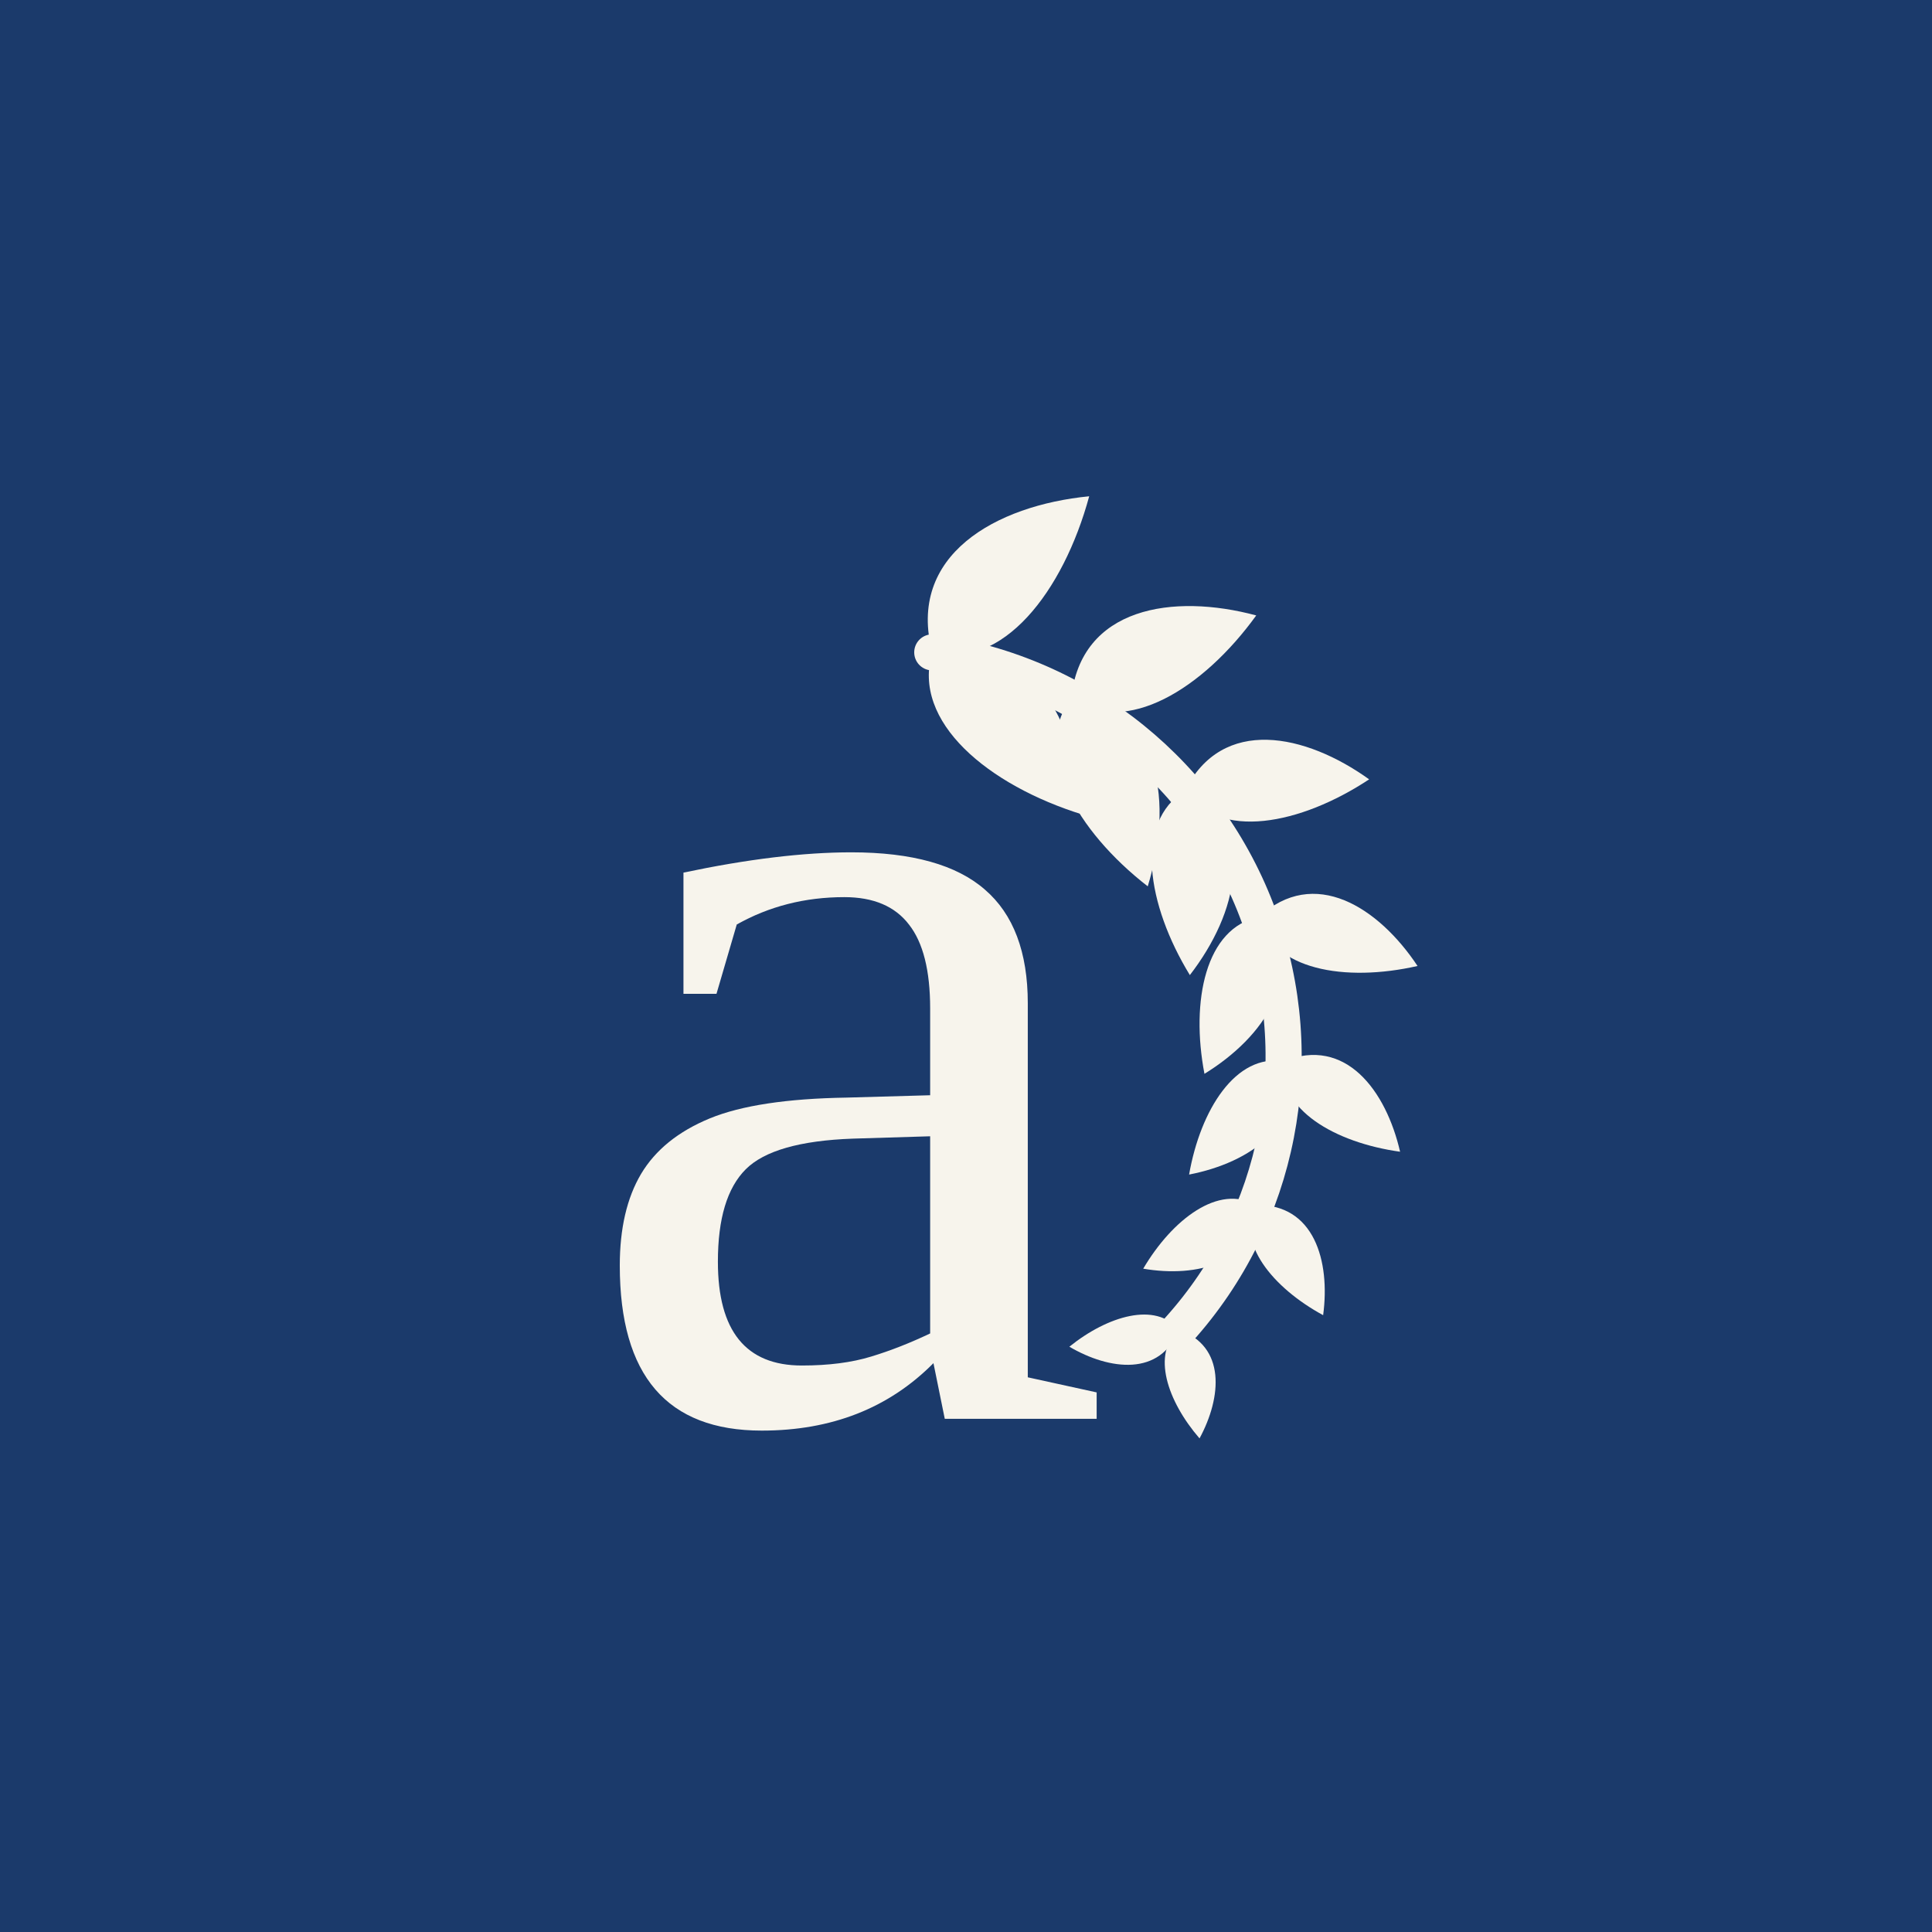
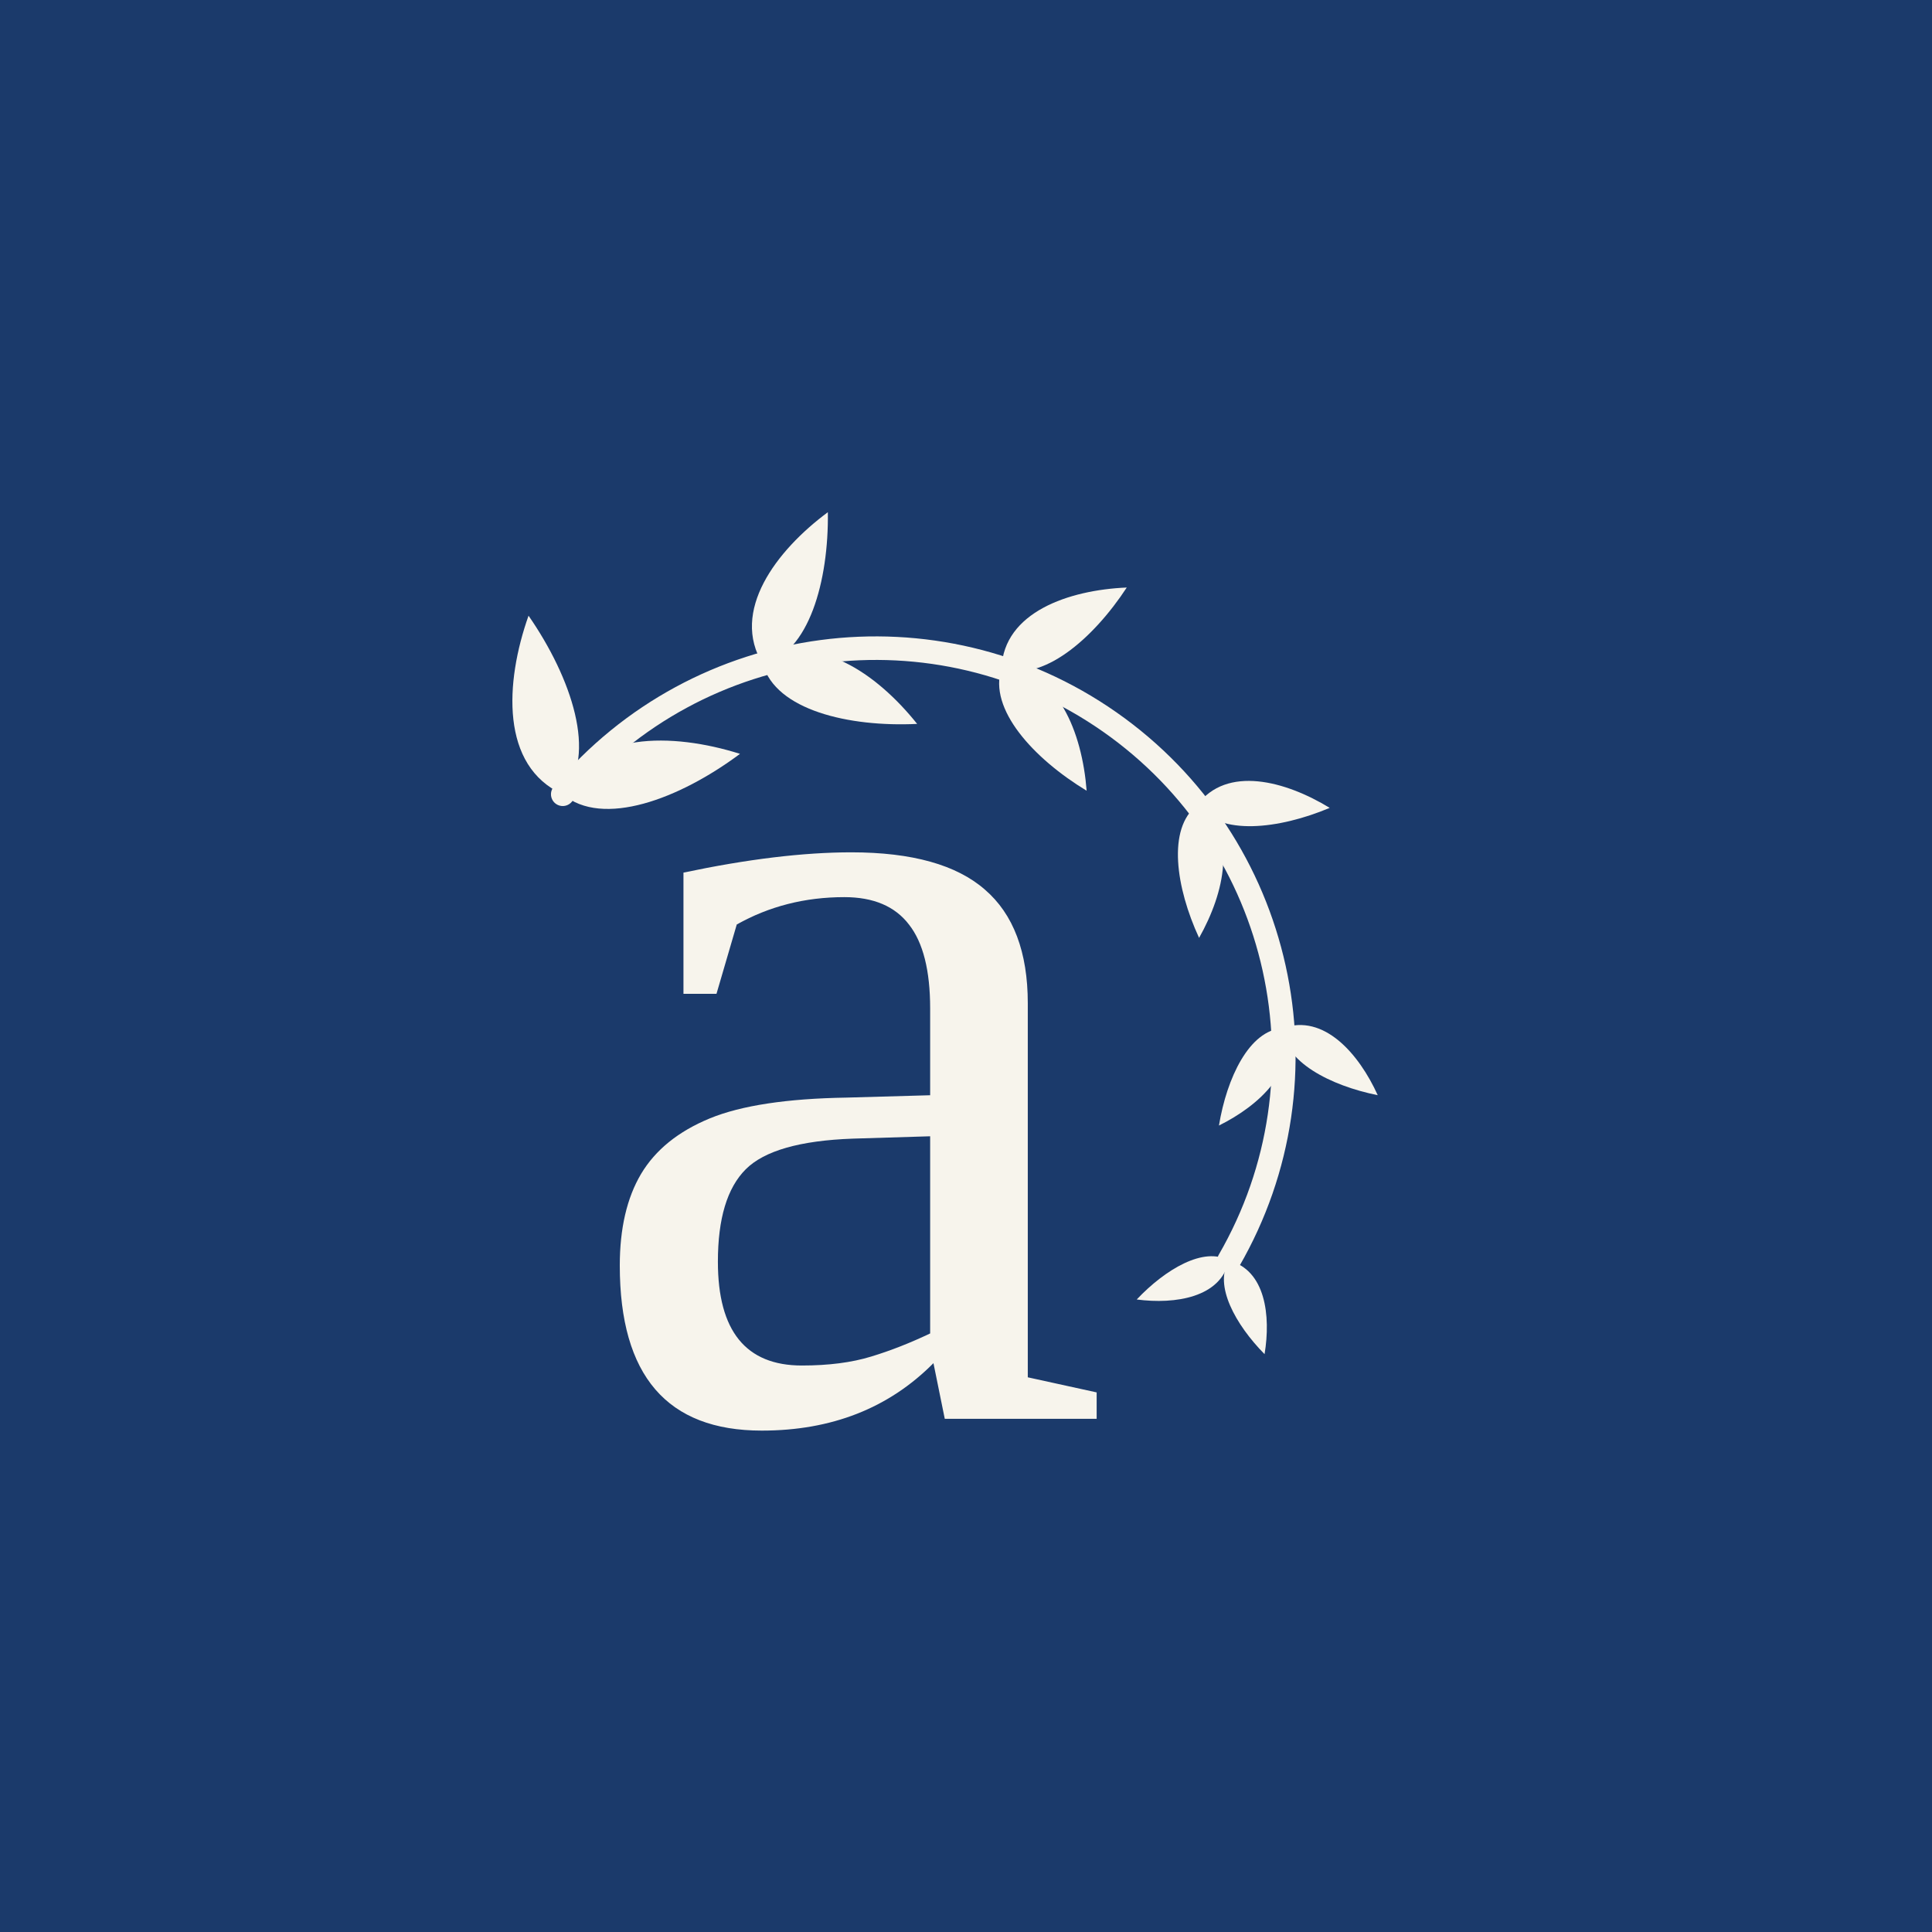
<svg xmlns="http://www.w3.org/2000/svg" viewBox="0 0 64 64" role="img" aria-label="Хор Голоса">
  <rect width="64" height="64" fill="#1b3a6b" />
  <text x="28" y="47" text-anchor="middle" font-family="Georgia, 'Times New Roman', 'PT Serif', serif" font-size="40" fill="#f7f4ec">а</text>
  <g transform="translate(29 35) scale(0.52)">
    <g fill="#f7f4ec">
-       <path d="M3.62 -25.75A26 26 0 0 1 19.32 17.4" fill="none" stroke="#f7f4ec" stroke-width="2.3" stroke-linecap="round" />
-       <path d="M0 0C2.52 -5.89 8.96 -4.88 14 -1.68C8.96 2.09 2.8 3.68 0 0Z" transform="translate(3.62 -25.75) rotate(-38)" />
-       <path d="M0 0C2.52 -5.89 8.96 -4.88 14 -1.68C8.96 2.09 2.8 3.68 0 0Z" transform="translate(3.62 -25.75) rotate(54)" />
-       <path d="M0 0C2.31 -5.4 8.21 -4.47 12.83 -1.54C8.21 1.92 2.57 3.37 0 0Z" transform="translate(12.47 -22.81) rotate(-17.33)" />
-       <path d="M0 0C2.31 -5.4 8.21 -4.47 12.83 -1.54C8.21 1.92 2.57 3.37 0 0Z" transform="translate(12.47 -22.81) rotate(74.67)" />
-       <path d="M0 0C2.1 -4.91 7.47 -4.06 11.67 -1.4C7.47 1.74 2.33 3.07 0 0Z" transform="translate(19.72 -16.94) rotate(3.33)" />
-       <path d="M0 0C2.1 -4.91 7.47 -4.06 11.67 -1.4C7.47 1.74 2.33 3.07 0 0Z" transform="translate(19.72 -16.94) rotate(95.33)" />
-       <path d="M0 0C1.89 -4.42 6.72 -3.66 10.5 -1.26C6.72 1.57 2.1 2.76 0 0Z" transform="translate(24.43 -8.89) rotate(24)" />
-       <path d="M0 0C1.89 -4.42 6.72 -3.66 10.5 -1.26C6.72 1.57 2.1 2.76 0 0Z" transform="translate(24.43 -8.89) rotate(116)" />
-       <path d="M0 0C1.68 -3.93 5.97 -3.25 9.33 -1.12C5.97 1.39 1.87 2.45 0 0Z" transform="translate(26 0.3) rotate(44.67)" />
-       <path d="M0 0C1.68 -3.93 5.97 -3.25 9.33 -1.12C5.97 1.39 1.87 2.45 0 0Z" transform="translate(26 0.3) rotate(136.67)" />
-       <path d="M0 0C1.47 -3.43 5.23 -2.84 8.17 -0.98C5.23 1.22 1.63 2.15 0 0Z" transform="translate(24.22 9.46) rotate(65.33)" />
-       <path d="M0 0C1.47 -3.43 5.23 -2.84 8.17 -0.98C5.23 1.22 1.63 2.15 0 0Z" transform="translate(24.22 9.46) rotate(157.33)" />
-       <path d="M0 0C1.26 -2.94 4.48 -2.44 7 -0.84C4.48 1.05 1.4 1.84 0 0Z" transform="translate(19.32 17.4) rotate(86)" />
-       <path d="M0 0C1.26 -2.94 4.48 -2.44 7 -0.84C4.48 1.05 1.4 1.84 0 0Z" transform="translate(19.32 17.4) rotate(178)" />
+       <path d="M-19.92 -16.71A26 26 0 0 1 22.52 13" fill="none" stroke="#f7f4ec" stroke-width="1.5" stroke-linecap="round" />
+       <path d="M0 0C2.07 -3.84 7.36 -3.18 11.5 -1.38C7.36 1.08 2.3 2.4 0 0Z" transform="translate(-19.92 -16.71) rotate(-94)" />
+       <path d="M0 0C2.07 -3.84 7.36 -3.18 11.5 -1.38C7.36 1.08 2.3 2.4 0 0Z" transform="translate(-19.92 -16.71) rotate(-6)" />
+       <path d="M0 0C1.88 -3.49 6.7 -2.89 10.46 -1.26C6.7 0.98 2.09 2.18 0 0Z" transform="translate(-7.17 -24.99) rotate(-60)" />
+       <path d="M0 0C1.88 -3.49 6.7 -2.89 10.46 -1.26C6.7 0.98 2.09 2.18 0 0Z" transform="translate(-7.17 -24.99) rotate(28)" />
+       <path d="M0 0C1.7 -3.15 6.04 -2.61 9.43 -1.13C6.04 0.89 1.89 1.97 0 0Z" transform="translate(8.03 -24.73) rotate(-26)" />
+       <path d="M0 0C1.7 -3.15 6.04 -2.61 9.43 -1.13C6.04 0.89 1.89 1.97 0 0Z" transform="translate(8.03 -24.73) rotate(62)" />
+       <path d="M0 0C1.51 -2.8 5.37 -2.32 8.39 -1.01C5.37 0.79 1.68 1.75 0 0Z" transform="translate(20.49 -16.01) rotate(8)" />
+       <path d="M0 0C1.51 -2.8 5.37 -2.32 8.39 -1.01C5.37 0.79 1.68 1.75 0 0Z" transform="translate(20.49 -16.01) rotate(96)" />
+       <path d="M0 0C1.32 -2.46 4.71 -2.04 7.36 -0.88C4.71 0.69 1.47 1.54 0 0Z" transform="translate(25.94 -1.81) rotate(42)" />
+       <path d="M0 0C1.32 -2.46 4.71 -2.04 7.36 -0.88C4.71 0.69 1.47 1.54 0 0Z" transform="translate(25.94 -1.81) rotate(130)" />
+       <path d="M0 0C1.14 -2.11 4.05 -1.75 6.33 -0.76C4.05 0.59 1.27 1.32 0 0Z" transform="translate(22.52 13) rotate(76)" />
+       <path d="M0 0C1.14 -2.11 4.05 -1.75 6.33 -0.76C4.05 0.59 1.27 1.32 0 0Z" transform="translate(22.52 13) rotate(164)" />
    </g>
  </g>
</svg>
